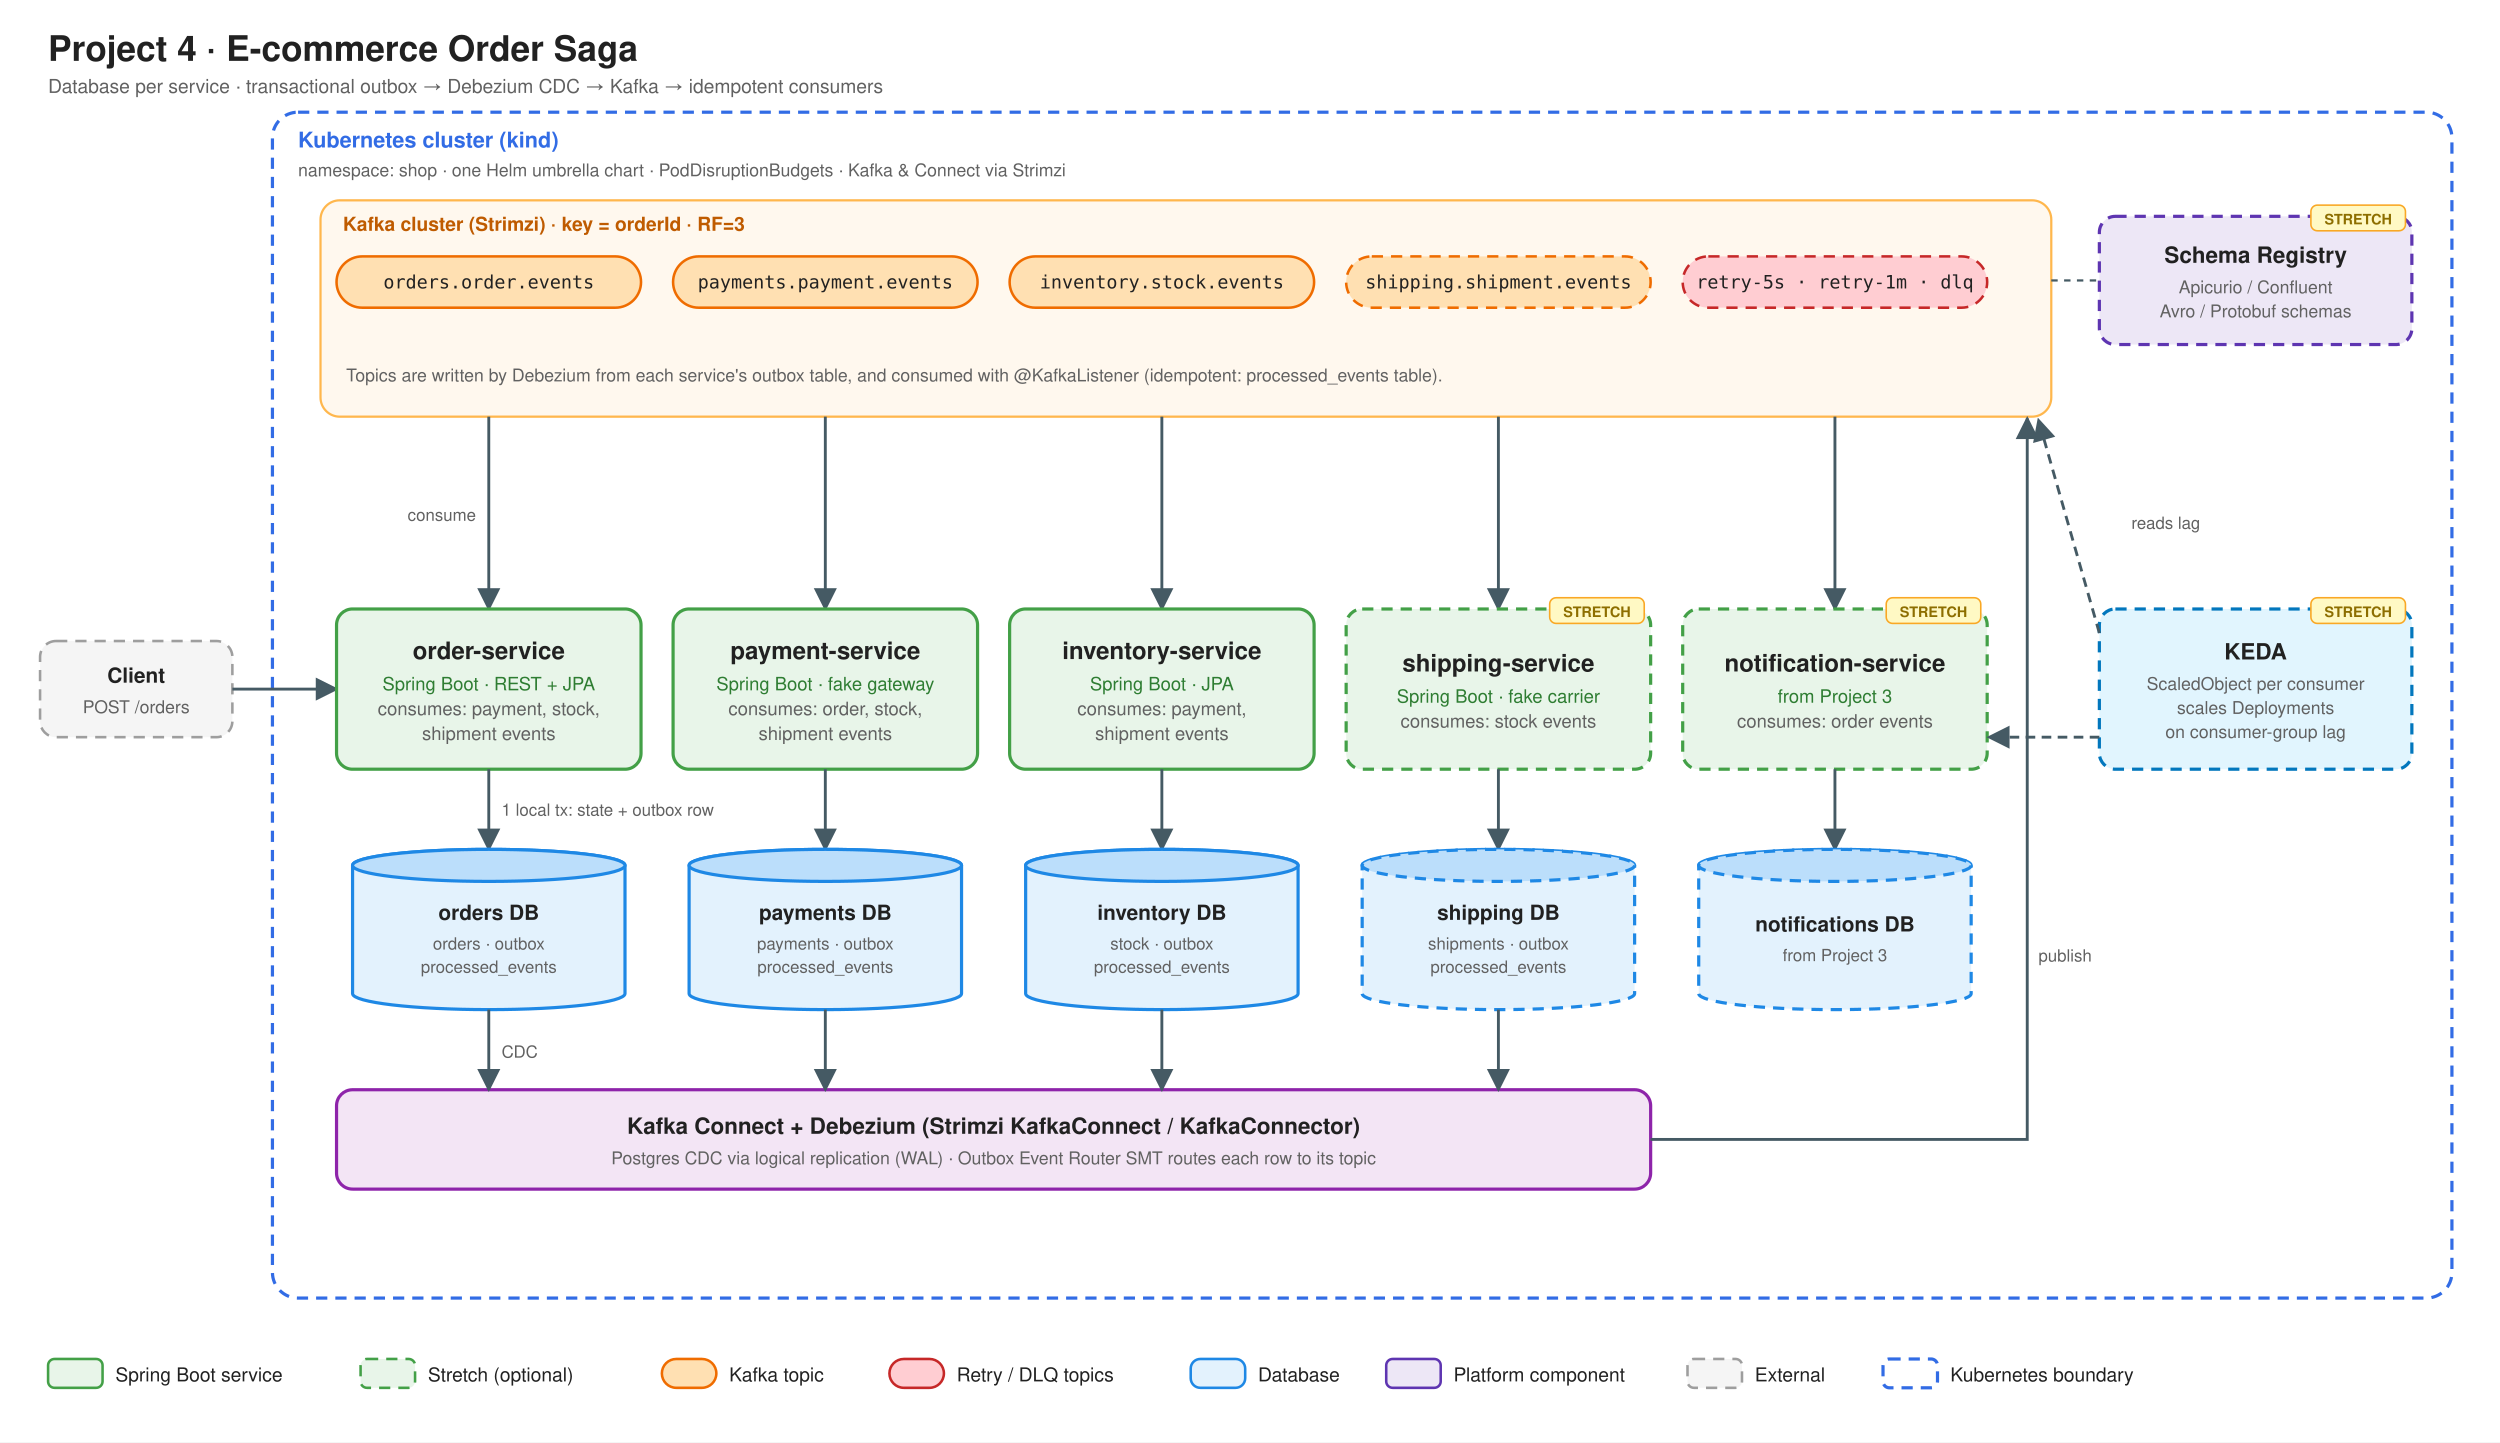
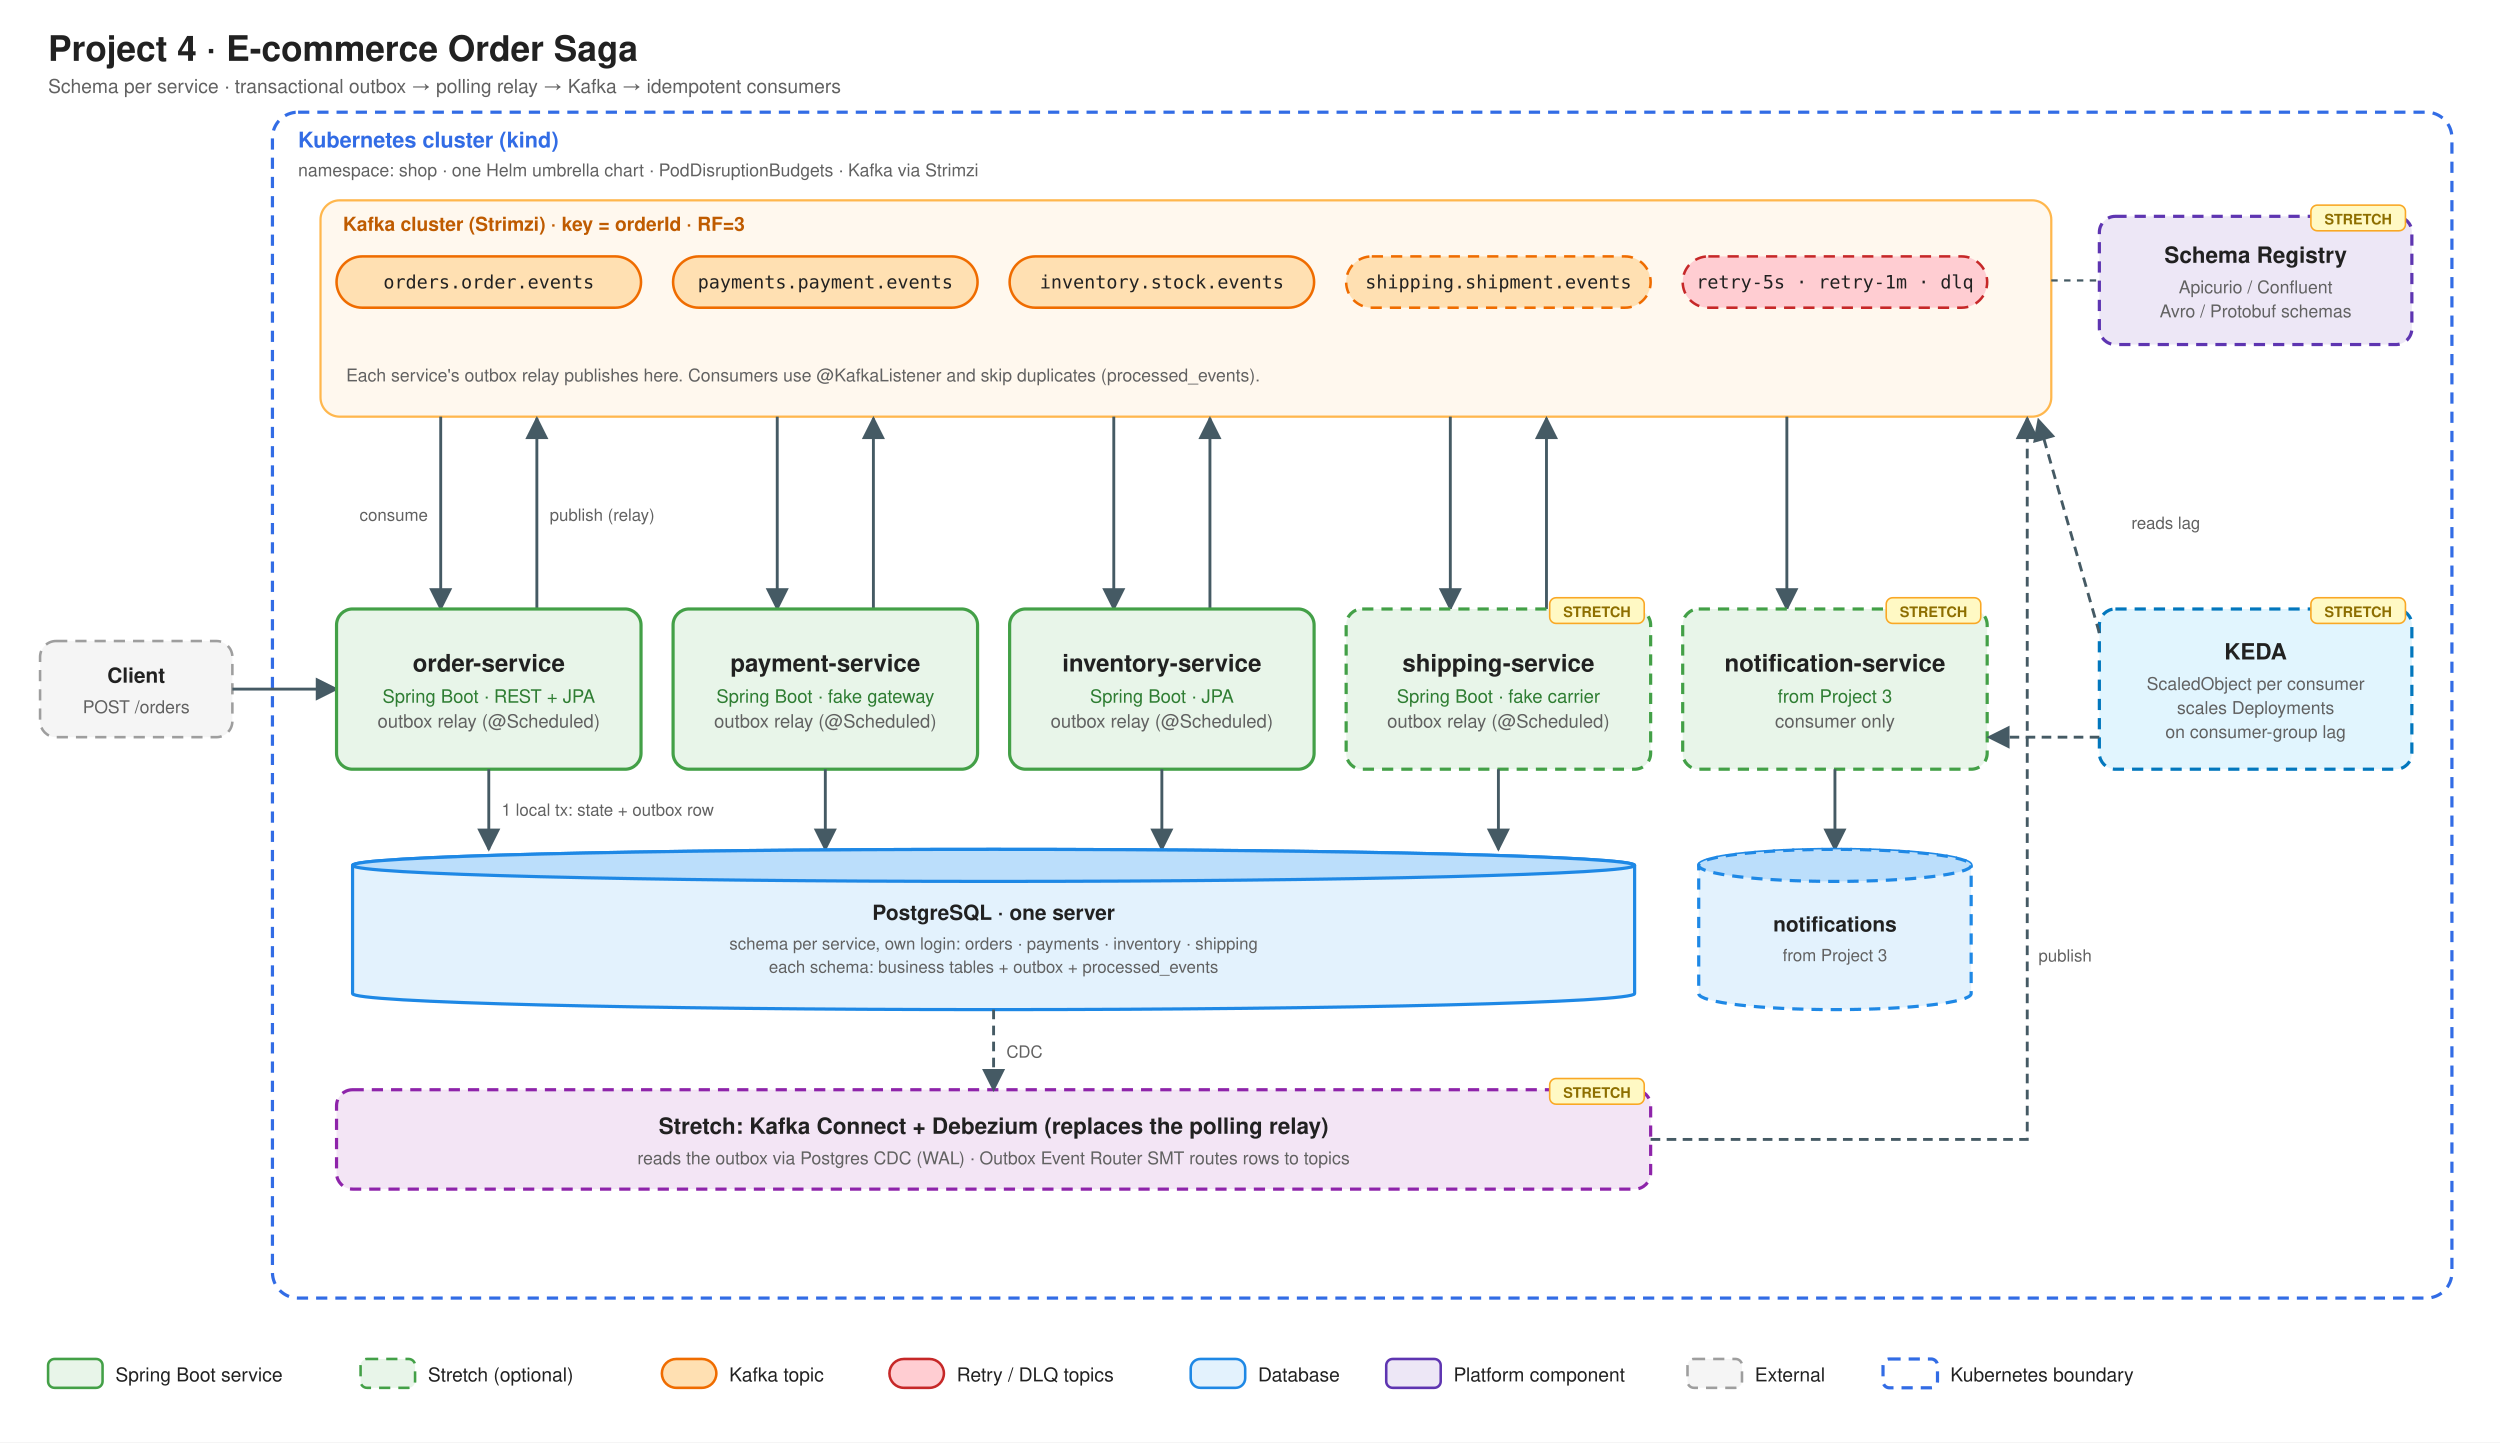
<svg xmlns="http://www.w3.org/2000/svg" width="1560" height="900" viewBox="0 0 1560 900">
  <defs>
    <marker id="arrow" viewBox="0 0 10 10" refX="9" refY="5" markerWidth="8" markerHeight="8" orient="auto">
      <path d="M0,0 L10,5 L0,10 z" fill="#455A64" />
    </marker>
    <marker id="arrowStart" viewBox="0 0 10 10" refX="1" refY="5" markerWidth="8" markerHeight="8" orient="auto">
      <path d="M10,0 L0,5 L10,10 z" fill="#455A64" />
    </marker>
    <marker id="mk-orange" viewBox="0 0 10 10" refX="9" refY="5" markerWidth="8" markerHeight="8" orient="auto">
      <path d="M0,0 L10,5 L0,10 z" fill="#EF6C00" stroke="#EF6C00" stroke-width="1.2" />
    </marker>
    <marker id="mk-red" viewBox="0 0 10 10" refX="9" refY="5" markerWidth="8" markerHeight="8" orient="auto">
      <path d="M0,0 L10,5 L0,10 z" fill="#C62828" stroke="#C62828" stroke-width="1.2" />
    </marker>
    <marker id="mk-grey" viewBox="0 0 10 10" refX="9" refY="5" markerWidth="8" markerHeight="8" orient="auto">
      <path d="M0,1 L9,5 L0,9" fill="#78909C" stroke="#78909C" stroke-width="1.2" />
    </marker>
  </defs>
  <rect width="100%" height="100%" fill="white" />
  <text x="30" y="38" font-family="Helvetica, Arial, sans-serif" font-size="22" font-weight="bold" fill="#212121" text-anchor="start">Project 4 · E-commerce Order Saga</text>
-   <text x="30" y="58" font-family="Helvetica, Arial, sans-serif" font-size="12" font-weight="normal" fill="#616161" text-anchor="start">Database per service · transactional outbox → Debezium CDC → Kafka → idempotent consumers</text>
+   <text x="30" y="58" font-family="Helvetica, Arial, sans-serif" font-size="12" font-weight="normal" fill="#616161" text-anchor="start">Schema per service · transactional outbox → polling relay → Kafka → idempotent consumers</text>
  <rect x="170" y="70" width="1360" height="740" rx="16" fill="none" stroke="#326CE5" stroke-width="2" stroke-dasharray="7 5" />
  <text x="186" y="92" font-family="Helvetica, Arial, sans-serif" font-size="13.5" font-weight="bold" fill="#326CE5" text-anchor="start">Kubernetes cluster (kind)</text>
-   <text x="186" y="110" font-family="Helvetica, Arial, sans-serif" font-size="11" font-weight="normal" fill="#616161" text-anchor="start">namespace: shop · one Helm umbrella chart · PodDisruptionBudgets · Kafka &amp; Connect via Strimzi</text>
+   <text x="186" y="110" font-family="Helvetica, Arial, sans-serif" font-size="11" font-weight="normal" fill="#616161" text-anchor="start">namespace: shop · one Helm umbrella chart · PodDisruptionBudgets · Kafka via Strimzi</text>
  <rect x="200" y="125" width="1080" height="135" rx="12" fill="#FFF8EE" stroke="#FFB74D" stroke-width="1.4" />
  <text x="214" y="144" font-family="Helvetica, Arial, sans-serif" font-size="12" font-weight="bold" fill="#BF5B00" text-anchor="start">Kafka cluster (Strimzi) · key = orderId · RF=3</text>
  <rect x="210" y="160" width="190" height="32" rx="16.0" fill="#FFE0B2" stroke="#EF6C00" stroke-width="1.6" />
  <text x="305.0" y="180.0" font-family="Menlo, Consolas, monospace" font-size="11.5" font-weight="normal" fill="#212121" text-anchor="middle">orders.order.events</text>
  <rect x="420" y="160" width="190" height="32" rx="16.0" fill="#FFE0B2" stroke="#EF6C00" stroke-width="1.6" />
  <text x="515.0" y="180.0" font-family="Menlo, Consolas, monospace" font-size="11.5" font-weight="normal" fill="#212121" text-anchor="middle">payments.payment.events</text>
  <rect x="630" y="160" width="190" height="32" rx="16.0" fill="#FFE0B2" stroke="#EF6C00" stroke-width="1.6" />
  <text x="725.0" y="180.0" font-family="Menlo, Consolas, monospace" font-size="11.5" font-weight="normal" fill="#212121" text-anchor="middle">inventory.stock.events</text>
  <rect x="840" y="160" width="190" height="32" rx="16.0" fill="#FFE0B2" stroke="#EF6C00" stroke-width="1.6" stroke-dasharray="7 5" />
  <text x="935.0" y="180.0" font-family="Menlo, Consolas, monospace" font-size="11.5" font-weight="normal" fill="#212121" text-anchor="middle">shipping.shipment.events</text>
  <rect x="1050" y="160" width="190" height="32" rx="16.0" fill="#FFCDD2" stroke="#C62828" stroke-width="1.6" stroke-dasharray="7 5" />
  <text x="1145.0" y="180.0" font-family="Menlo, Consolas, monospace" font-size="11.5" font-weight="normal" fill="#212121" text-anchor="middle">retry-5s · retry-1m · dlq</text>
-   <text x="216" y="238" font-family="Helvetica, Arial, sans-serif" font-size="11" font-weight="normal" fill="#616161" text-anchor="start">Topics are written by Debezium from each service's outbox table, and consumed with @KafkaListener (idempotent: processed_events table).</text>
+   <text x="216" y="238" font-family="Helvetica, Arial, sans-serif" font-size="11" font-weight="normal" fill="#616161" text-anchor="start">Each service's outbox relay publishes here. Consumers use @KafkaListener and skip duplicates (processed_events).</text>
  <rect x="1310" y="135" width="195" height="80" rx="10" fill="#EDE7F6" stroke="#5E35B1" stroke-width="2" stroke-dasharray="7 5" />
  <text x="1407.5" y="164.0" font-family="Helvetica, Arial, sans-serif" font-size="14" font-weight="bold" fill="#212121" text-anchor="middle">Schema Registry</text>
  <text x="1407.5" y="183.0" font-family="Helvetica, Arial, sans-serif" font-size="11" font-weight="normal" fill="#616161" text-anchor="middle">Apicurio / Confluent</text>
  <text x="1407.5" y="198.0" font-family="Helvetica, Arial, sans-serif" font-size="11" font-weight="normal" fill="#616161" text-anchor="middle">Avro / Protobuf schemas</text>
  <rect x="1442" y="128" width="59" height="16" rx="4" fill="#FFF9C4" stroke="#F9A825" stroke-width="1" />
  <text x="1471.5" y="140" font-family="Helvetica, Arial, sans-serif" font-size="9" font-weight="bold" fill="#8D6E00" text-anchor="middle">STRETCH</text>
  <polyline points="1280,175 1310,175" fill="none" stroke="#455A64" stroke-width="1.4" stroke-dasharray="4 4" />
-   <polyline points="305.0,260 305.0,380" fill="none" stroke="#455A64" stroke-width="1.8" marker-end="url(#arrow)" />
-   <text x="297.0" y="325" font-family="Helvetica, Arial, sans-serif" font-size="10.5" font-weight="normal" fill="#616161" text-anchor="end" stroke="white" stroke-width="4" paint-order="stroke">consume</text>
-   <polyline points="515.0,260 515.0,380" fill="none" stroke="#455A64" stroke-width="1.8" marker-end="url(#arrow)" />
-   <polyline points="725.0,260 725.0,380" fill="none" stroke="#455A64" stroke-width="1.8" marker-end="url(#arrow)" />
-   <polyline points="935.0,260 935.0,380" fill="none" stroke="#455A64" stroke-width="1.8" marker-end="url(#arrow)" />
-   <polyline points="1145.0,260 1145.0,380" fill="none" stroke="#455A64" stroke-width="1.8" marker-end="url(#arrow)" />
+   <polyline points="275.0,260 275.0,380" fill="none" stroke="#455A64" stroke-width="1.8" marker-end="url(#arrow)" />
+   <text x="267.0" y="325" font-family="Helvetica, Arial, sans-serif" font-size="10.5" font-weight="normal" fill="#616161" text-anchor="end" stroke="white" stroke-width="4" paint-order="stroke">consume</text>
+   <polyline points="335.0,380 335.0,261" fill="none" stroke="#455A64" stroke-width="1.8" marker-end="url(#arrow)" />
+   <text x="343.0" y="325" font-family="Helvetica, Arial, sans-serif" font-size="10.5" font-weight="normal" fill="#616161" text-anchor="start" stroke="white" stroke-width="4" paint-order="stroke">publish (relay)</text>
+   <polyline points="485.0,260 485.0,380" fill="none" stroke="#455A64" stroke-width="1.8" marker-end="url(#arrow)" />
+   <polyline points="545.0,380 545.0,261" fill="none" stroke="#455A64" stroke-width="1.8" marker-end="url(#arrow)" />
+   <polyline points="695.0,260 695.0,380" fill="none" stroke="#455A64" stroke-width="1.8" marker-end="url(#arrow)" />
+   <polyline points="755.0,380 755.0,261" fill="none" stroke="#455A64" stroke-width="1.8" marker-end="url(#arrow)" />
+   <polyline points="905.0,260 905.0,380" fill="none" stroke="#455A64" stroke-width="1.8" marker-end="url(#arrow)" />
+   <polyline points="965.0,380 965.0,261" fill="none" stroke="#455A64" stroke-width="1.8" marker-end="url(#arrow)" />
+   <polyline points="1115.0,260 1115.0,380" fill="none" stroke="#455A64" stroke-width="1.8" marker-end="url(#arrow)" />
  <rect x="25" y="400" width="120" height="60" rx="10" fill="#F5F5F5" stroke="#9E9E9E" stroke-width="1.6" stroke-dasharray="7 5" />
  <text x="85.0" y="426.0" font-family="Helvetica, Arial, sans-serif" font-size="13" font-weight="bold" fill="#212121" text-anchor="middle">Client</text>
  <text x="85.0" y="445.0" font-family="Helvetica, Arial, sans-serif" font-size="11" font-weight="normal" fill="#616161" text-anchor="middle">POST /orders</text>
  <polyline points="145,430 210,430" fill="none" stroke="#455A64" stroke-width="1.8" marker-end="url(#arrow)" />
  <rect x="210" y="380" width="190" height="100" rx="10" fill="#E8F5E9" stroke="#43A047" stroke-width="2" />
-   <text x="305.0" y="411.25" font-family="Helvetica, Arial, sans-serif" font-size="15" font-weight="bold" fill="#212121" text-anchor="middle">order-service</text>
-   <text x="305.0" y="430.75" font-family="Helvetica, Arial, sans-serif" font-size="11.5" font-weight="normal" fill="#2E7D32" text-anchor="middle">Spring Boot · REST + JPA</text>
-   <text x="305.0" y="446.25" font-family="Helvetica, Arial, sans-serif" font-size="11.5" font-weight="normal" fill="#616161" text-anchor="middle">consumes: payment, stock,</text>
-   <text x="305.0" y="461.75" font-family="Helvetica, Arial, sans-serif" font-size="11.5" font-weight="normal" fill="#616161" text-anchor="middle">shipment events</text>
+   <text x="305.0" y="419.0" font-family="Helvetica, Arial, sans-serif" font-size="15" font-weight="bold" fill="#212121" text-anchor="middle">order-service</text>
+   <text x="305.0" y="438.5" font-family="Helvetica, Arial, sans-serif" font-size="11.5" font-weight="normal" fill="#2E7D32" text-anchor="middle">Spring Boot · REST + JPA</text>
+   <text x="305.0" y="454.0" font-family="Helvetica, Arial, sans-serif" font-size="11.5" font-weight="normal" fill="#616161" text-anchor="middle">outbox relay (@Scheduled)</text>
  <rect x="420" y="380" width="190" height="100" rx="10" fill="#E8F5E9" stroke="#43A047" stroke-width="2" />
-   <text x="515.0" y="411.25" font-family="Helvetica, Arial, sans-serif" font-size="15" font-weight="bold" fill="#212121" text-anchor="middle">payment-service</text>
-   <text x="515.0" y="430.75" font-family="Helvetica, Arial, sans-serif" font-size="11.5" font-weight="normal" fill="#2E7D32" text-anchor="middle">Spring Boot · fake gateway</text>
-   <text x="515.0" y="446.25" font-family="Helvetica, Arial, sans-serif" font-size="11.5" font-weight="normal" fill="#616161" text-anchor="middle">consumes: order, stock,</text>
-   <text x="515.0" y="461.75" font-family="Helvetica, Arial, sans-serif" font-size="11.5" font-weight="normal" fill="#616161" text-anchor="middle">shipment events</text>
+   <text x="515.0" y="419.0" font-family="Helvetica, Arial, sans-serif" font-size="15" font-weight="bold" fill="#212121" text-anchor="middle">payment-service</text>
+   <text x="515.0" y="438.5" font-family="Helvetica, Arial, sans-serif" font-size="11.5" font-weight="normal" fill="#2E7D32" text-anchor="middle">Spring Boot · fake gateway</text>
+   <text x="515.0" y="454.0" font-family="Helvetica, Arial, sans-serif" font-size="11.5" font-weight="normal" fill="#616161" text-anchor="middle">outbox relay (@Scheduled)</text>
  <rect x="630" y="380" width="190" height="100" rx="10" fill="#E8F5E9" stroke="#43A047" stroke-width="2" />
-   <text x="725.0" y="411.25" font-family="Helvetica, Arial, sans-serif" font-size="15" font-weight="bold" fill="#212121" text-anchor="middle">inventory-service</text>
-   <text x="725.0" y="430.75" font-family="Helvetica, Arial, sans-serif" font-size="11.5" font-weight="normal" fill="#2E7D32" text-anchor="middle">Spring Boot · JPA</text>
-   <text x="725.0" y="446.25" font-family="Helvetica, Arial, sans-serif" font-size="11.5" font-weight="normal" fill="#616161" text-anchor="middle">consumes: payment,</text>
-   <text x="725.0" y="461.75" font-family="Helvetica, Arial, sans-serif" font-size="11.5" font-weight="normal" fill="#616161" text-anchor="middle">shipment events</text>
+   <text x="725.0" y="419.0" font-family="Helvetica, Arial, sans-serif" font-size="15" font-weight="bold" fill="#212121" text-anchor="middle">inventory-service</text>
+   <text x="725.0" y="438.5" font-family="Helvetica, Arial, sans-serif" font-size="11.5" font-weight="normal" fill="#2E7D32" text-anchor="middle">Spring Boot · JPA</text>
+   <text x="725.0" y="454.0" font-family="Helvetica, Arial, sans-serif" font-size="11.5" font-weight="normal" fill="#616161" text-anchor="middle">outbox relay (@Scheduled)</text>
  <rect x="840" y="380" width="190" height="100" rx="10" fill="#E8F5E9" stroke="#43A047" stroke-width="2" stroke-dasharray="7 5" />
  <text x="935.0" y="419.0" font-family="Helvetica, Arial, sans-serif" font-size="15" font-weight="bold" fill="#212121" text-anchor="middle">shipping-service</text>
  <text x="935.0" y="438.5" font-family="Helvetica, Arial, sans-serif" font-size="11.5" font-weight="normal" fill="#2E7D32" text-anchor="middle">Spring Boot · fake carrier</text>
-   <text x="935.0" y="454.0" font-family="Helvetica, Arial, sans-serif" font-size="11.5" font-weight="normal" fill="#616161" text-anchor="middle">consumes: stock events</text>
+   <text x="935.0" y="454.0" font-family="Helvetica, Arial, sans-serif" font-size="11.5" font-weight="normal" fill="#616161" text-anchor="middle">outbox relay (@Scheduled)</text>
  <rect x="967" y="373" width="59" height="16" rx="4" fill="#FFF9C4" stroke="#F9A825" stroke-width="1" />
  <text x="996.5" y="385" font-family="Helvetica, Arial, sans-serif" font-size="9" font-weight="bold" fill="#8D6E00" text-anchor="middle">STRETCH</text>
  <rect x="1050" y="380" width="190" height="100" rx="10" fill="#E8F5E9" stroke="#43A047" stroke-width="2" stroke-dasharray="7 5" />
  <text x="1145.0" y="419.0" font-family="Helvetica, Arial, sans-serif" font-size="15" font-weight="bold" fill="#212121" text-anchor="middle">notification-service</text>
  <text x="1145.0" y="438.5" font-family="Helvetica, Arial, sans-serif" font-size="11.5" font-weight="normal" fill="#2E7D32" text-anchor="middle">from Project 3</text>
-   <text x="1145.0" y="454.0" font-family="Helvetica, Arial, sans-serif" font-size="11.5" font-weight="normal" fill="#616161" text-anchor="middle">consumes: order events</text>
+   <text x="1145.0" y="454.0" font-family="Helvetica, Arial, sans-serif" font-size="11.5" font-weight="normal" fill="#616161" text-anchor="middle">consumer only</text>
  <rect x="1177" y="373" width="59" height="16" rx="4" fill="#FFF9C4" stroke="#F9A825" stroke-width="1" />
  <text x="1206.5" y="385" font-family="Helvetica, Arial, sans-serif" font-size="9" font-weight="bold" fill="#8D6E00" text-anchor="middle">STRETCH</text>
  <polyline points="305.0,480 305.0,530" fill="none" stroke="#455A64" stroke-width="1.8" marker-end="url(#arrow)" />
  <text x="313.0" y="509" font-family="Helvetica, Arial, sans-serif" font-size="10.5" font-weight="normal" fill="#616161" text-anchor="start" stroke="white" stroke-width="4" paint-order="stroke">1 local tx: state + outbox row</text>
-   <path d="M220,540 A85.0,10 0 0 1 390,540 V620 A85.0,10 0 0 1 220,620 Z" fill="#E3F2FD" stroke="#1E88E5" stroke-width="2" />
-   <ellipse cx="305.0" cy="540" rx="85.0" ry="10" fill="#BBDEFB" stroke="#1E88E5" stroke-width="2" />
-   <text x="305.0" y="574.0" font-family="Helvetica, Arial, sans-serif" font-size="13" font-weight="bold" fill="#212121" text-anchor="middle">orders DB</text>
-   <text x="305.0" y="592.5" font-family="Helvetica, Arial, sans-serif" font-size="10.5" font-weight="normal" fill="#616161" text-anchor="middle">orders · outbox</text>
-   <text x="305.0" y="607.0" font-family="Helvetica, Arial, sans-serif" font-size="10.5" font-weight="normal" fill="#616161" text-anchor="middle">processed_events</text>
  <polyline points="515.0,480 515.0,530" fill="none" stroke="#455A64" stroke-width="1.8" marker-end="url(#arrow)" />
-   <path d="M430,540 A85.0,10 0 0 1 600,540 V620 A85.0,10 0 0 1 430,620 Z" fill="#E3F2FD" stroke="#1E88E5" stroke-width="2" />
-   <ellipse cx="515.0" cy="540" rx="85.0" ry="10" fill="#BBDEFB" stroke="#1E88E5" stroke-width="2" />
-   <text x="515.0" y="574.0" font-family="Helvetica, Arial, sans-serif" font-size="13" font-weight="bold" fill="#212121" text-anchor="middle">payments DB</text>
-   <text x="515.0" y="592.5" font-family="Helvetica, Arial, sans-serif" font-size="10.5" font-weight="normal" fill="#616161" text-anchor="middle">payments · outbox</text>
-   <text x="515.0" y="607.0" font-family="Helvetica, Arial, sans-serif" font-size="10.5" font-weight="normal" fill="#616161" text-anchor="middle">processed_events</text>
  <polyline points="725.0,480 725.0,530" fill="none" stroke="#455A64" stroke-width="1.8" marker-end="url(#arrow)" />
-   <path d="M640,540 A85.0,10 0 0 1 810,540 V620 A85.0,10 0 0 1 640,620 Z" fill="#E3F2FD" stroke="#1E88E5" stroke-width="2" />
-   <ellipse cx="725.0" cy="540" rx="85.0" ry="10" fill="#BBDEFB" stroke="#1E88E5" stroke-width="2" />
-   <text x="725.0" y="574.0" font-family="Helvetica, Arial, sans-serif" font-size="13" font-weight="bold" fill="#212121" text-anchor="middle">inventory DB</text>
-   <text x="725.0" y="592.5" font-family="Helvetica, Arial, sans-serif" font-size="10.5" font-weight="normal" fill="#616161" text-anchor="middle">stock · outbox</text>
-   <text x="725.0" y="607.0" font-family="Helvetica, Arial, sans-serif" font-size="10.5" font-weight="normal" fill="#616161" text-anchor="middle">processed_events</text>
  <polyline points="935.0,480 935.0,530" fill="none" stroke="#455A64" stroke-width="1.8" marker-end="url(#arrow)" />
-   <path d="M850,540 A85.0,10 0 0 1 1020,540 V620 A85.0,10 0 0 1 850,620 Z" fill="#E3F2FD" stroke="#1E88E5" stroke-width="2" stroke-dasharray="7 5" />
-   <ellipse cx="935.0" cy="540" rx="85.0" ry="10" fill="#BBDEFB" stroke="#1E88E5" stroke-width="2" stroke-dasharray="7 5" />
-   <text x="935.0" y="574.0" font-family="Helvetica, Arial, sans-serif" font-size="13" font-weight="bold" fill="#212121" text-anchor="middle">shipping DB</text>
-   <text x="935.0" y="592.5" font-family="Helvetica, Arial, sans-serif" font-size="10.5" font-weight="normal" fill="#616161" text-anchor="middle">shipments · outbox</text>
-   <text x="935.0" y="607.0" font-family="Helvetica, Arial, sans-serif" font-size="10.5" font-weight="normal" fill="#616161" text-anchor="middle">processed_events</text>
+   <path d="M220,540 A400.0,10 0 0 1 1020,540 V620 A400.0,10 0 0 1 220,620 Z" fill="#E3F2FD" stroke="#1E88E5" stroke-width="2" />
+   <ellipse cx="620.0" cy="540" rx="400.0" ry="10" fill="#BBDEFB" stroke="#1E88E5" stroke-width="2" />
+   <text x="620.0" y="574.0" font-family="Helvetica, Arial, sans-serif" font-size="13" font-weight="bold" fill="#212121" text-anchor="middle">PostgreSQL · one server</text>
+   <text x="620.0" y="592.5" font-family="Helvetica, Arial, sans-serif" font-size="10.5" font-weight="normal" fill="#616161" text-anchor="middle">schema per service, own login: orders · payments · inventory · shipping</text>
+   <text x="620.0" y="607.0" font-family="Helvetica, Arial, sans-serif" font-size="10.5" font-weight="normal" fill="#616161" text-anchor="middle">each schema: business tables + outbox + processed_events</text>
  <polyline points="1145.0,480 1145.0,530" fill="none" stroke="#455A64" stroke-width="1.8" marker-end="url(#arrow)" />
  <path d="M1060,540 A85.0,10 0 0 1 1230,540 V620 A85.0,10 0 0 1 1060,620 Z" fill="#E3F2FD" stroke="#1E88E5" stroke-width="2" stroke-dasharray="7 5" />
  <ellipse cx="1145.0" cy="540" rx="85.0" ry="10" fill="#BBDEFB" stroke="#1E88E5" stroke-width="2" stroke-dasharray="7 5" />
-   <text x="1145.0" y="581.25" font-family="Helvetica, Arial, sans-serif" font-size="13" font-weight="bold" fill="#212121" text-anchor="middle">notifications DB</text>
+   <text x="1145.0" y="581.25" font-family="Helvetica, Arial, sans-serif" font-size="13" font-weight="bold" fill="#212121" text-anchor="middle">notifications</text>
  <text x="1145.0" y="599.75" font-family="Helvetica, Arial, sans-serif" font-size="10.5" font-weight="normal" fill="#616161" text-anchor="middle">from Project 3</text>
-   <rect x="210" y="680" width="820" height="62" rx="10" fill="#F3E5F5" stroke="#8E24AA" stroke-width="2" />
-   <text x="620.0" y="707.5" font-family="Helvetica, Arial, sans-serif" font-size="14" font-weight="bold" fill="#212121" text-anchor="middle">Kafka Connect + Debezium   (Strimzi KafkaConnect / KafkaConnector)</text>
-   <text x="620.0" y="726.5" font-family="Helvetica, Arial, sans-serif" font-size="11" font-weight="normal" fill="#616161" text-anchor="middle">Postgres CDC via logical replication (WAL) · Outbox Event Router SMT routes each row to its topic</text>
-   <polyline points="305.0,630 305.0,680" fill="none" stroke="#455A64" stroke-width="1.8" marker-end="url(#arrow)" />
-   <text x="313.0" y="660" font-family="Helvetica, Arial, sans-serif" font-size="10.5" font-weight="normal" fill="#616161" text-anchor="start" stroke="white" stroke-width="4" paint-order="stroke">CDC</text>
-   <polyline points="515.0,630 515.0,680" fill="none" stroke="#455A64" stroke-width="1.8" marker-end="url(#arrow)" />
-   <polyline points="725.0,630 725.0,680" fill="none" stroke="#455A64" stroke-width="1.8" marker-end="url(#arrow)" />
-   <polyline points="935.0,630 935.0,680" fill="none" stroke="#455A64" stroke-width="1.8" marker-end="url(#arrow)" />
-   <polyline points="1030,711 1265,711 1265,261" fill="none" stroke="#455A64" stroke-width="1.8" marker-end="url(#arrow)" />
+   <rect x="210" y="680" width="820" height="62" rx="10" fill="#F3E5F5" stroke="#8E24AA" stroke-width="2" stroke-dasharray="7 5" />
+   <text x="620.0" y="707.5" font-family="Helvetica, Arial, sans-serif" font-size="14" font-weight="bold" fill="#212121" text-anchor="middle">Stretch: Kafka Connect + Debezium (replaces the polling relay)</text>
+   <text x="620.0" y="726.5" font-family="Helvetica, Arial, sans-serif" font-size="11" font-weight="normal" fill="#616161" text-anchor="middle">reads the outbox via Postgres CDC (WAL) · Outbox Event Router SMT routes rows to topics</text>
+   <rect x="967" y="673" width="59" height="16" rx="4" fill="#FFF9C4" stroke="#F9A825" stroke-width="1" />
+   <text x="996.5" y="685" font-family="Helvetica, Arial, sans-serif" font-size="9" font-weight="bold" fill="#8D6E00" text-anchor="middle">STRETCH</text>
+   <polyline points="620,630 620,680" fill="none" stroke="#455A64" stroke-width="1.8" stroke-dasharray="6 4" marker-end="url(#arrow)" />
+   <text x="628" y="660" font-family="Helvetica, Arial, sans-serif" font-size="10.5" font-weight="normal" fill="#616161" text-anchor="start" stroke="white" stroke-width="4" paint-order="stroke">CDC</text>
+   <polyline points="1030,711 1265,711 1265,261" fill="none" stroke="#455A64" stroke-width="1.8" stroke-dasharray="6 4" marker-end="url(#arrow)" />
  <text x="1272" y="600" font-family="Helvetica, Arial, sans-serif" font-size="10.5" font-weight="normal" fill="#616161" text-anchor="start" stroke="white" stroke-width="4" paint-order="stroke">publish</text>
  <rect x="1310" y="380" width="195" height="100" rx="10" fill="#E1F5FE" stroke="#0277BD" stroke-width="2" stroke-dasharray="7 5" />
  <text x="1407.5" y="411.5" font-family="Helvetica, Arial, sans-serif" font-size="14" font-weight="bold" fill="#212121" text-anchor="middle">KEDA</text>
  <text x="1407.5" y="430.5" font-family="Helvetica, Arial, sans-serif" font-size="11" font-weight="normal" fill="#616161" text-anchor="middle">ScaledObject per consumer</text>
  <text x="1407.5" y="445.5" font-family="Helvetica, Arial, sans-serif" font-size="11" font-weight="normal" fill="#616161" text-anchor="middle">scales Deployments</text>
  <text x="1407.5" y="460.5" font-family="Helvetica, Arial, sans-serif" font-size="11" font-weight="normal" fill="#616161" text-anchor="middle">on consumer-group lag</text>
  <rect x="1442" y="373" width="59" height="16" rx="4" fill="#FFF9C4" stroke="#F9A825" stroke-width="1" />
  <text x="1471.5" y="385" font-family="Helvetica, Arial, sans-serif" font-size="9" font-weight="bold" fill="#8D6E00" text-anchor="middle">STRETCH</text>
  <polyline points="1310,395 1272,262" fill="none" stroke="#455A64" stroke-width="1.8" stroke-dasharray="6 4" marker-end="url(#arrow)" />
  <text x="1330" y="330" font-family="Helvetica, Arial, sans-serif" font-size="10.5" font-weight="normal" fill="#616161" text-anchor="start" stroke="white" stroke-width="4" paint-order="stroke">reads lag</text>
  <polyline points="1310,460 1241,460" fill="none" stroke="#455A64" stroke-width="1.8" stroke-dasharray="6 4" marker-end="url(#arrow)" />
  <rect x="30" y="848" width="34" height="18" rx="4" fill="#E8F5E9" stroke="#43A047" stroke-width="1.6" />
  <text x="72" y="862" font-family="Helvetica, Arial, sans-serif" font-size="12" font-weight="normal" fill="#212121" text-anchor="start">Spring Boot service</text>
  <rect x="225" y="848" width="34" height="18" rx="4" fill="#E8F5E9" stroke="#43A047" stroke-width="1.6" stroke-dasharray="7 5" />
  <text x="267" y="862" font-family="Helvetica, Arial, sans-serif" font-size="12" font-weight="normal" fill="#212121" text-anchor="start">Stretch (optional)</text>
  <rect x="413" y="848" width="34" height="18" rx="9" fill="#FFE0B2" stroke="#EF6C00" stroke-width="1.6" />
  <text x="455" y="862" font-family="Helvetica, Arial, sans-serif" font-size="12" font-weight="normal" fill="#212121" text-anchor="start">Kafka topic</text>
  <rect x="555" y="848" width="34" height="18" rx="9" fill="#FFCDD2" stroke="#C62828" stroke-width="1.6" />
  <text x="597" y="862" font-family="Helvetica, Arial, sans-serif" font-size="12" font-weight="normal" fill="#212121" text-anchor="start">Retry / DLQ topics</text>
  <rect x="743" y="848" width="34" height="18" rx="6" fill="#E3F2FD" stroke="#1E88E5" stroke-width="1.6" />
  <text x="785" y="862" font-family="Helvetica, Arial, sans-serif" font-size="12" font-weight="normal" fill="#212121" text-anchor="start">Database</text>
  <rect x="865" y="848" width="34" height="18" rx="4" fill="#EDE7F6" stroke="#5E35B1" stroke-width="1.6" />
  <text x="907" y="862" font-family="Helvetica, Arial, sans-serif" font-size="12" font-weight="normal" fill="#212121" text-anchor="start">Platform component</text>
  <rect x="1053" y="848" width="34" height="18" rx="4" fill="#F5F5F5" stroke="#9E9E9E" stroke-width="1.6" stroke-dasharray="7 5" />
  <text x="1095" y="862" font-family="Helvetica, Arial, sans-serif" font-size="12" font-weight="normal" fill="#212121" text-anchor="start">External</text>
  <rect x="1175" y="848" width="34" height="18" rx="4" fill="none" stroke="#326CE5" stroke-width="2" stroke-dasharray="7 5" />
  <text x="1217" y="862" font-family="Helvetica, Arial, sans-serif" font-size="12" font-weight="normal" fill="#212121" text-anchor="start">Kubernetes boundary</text>
</svg>
